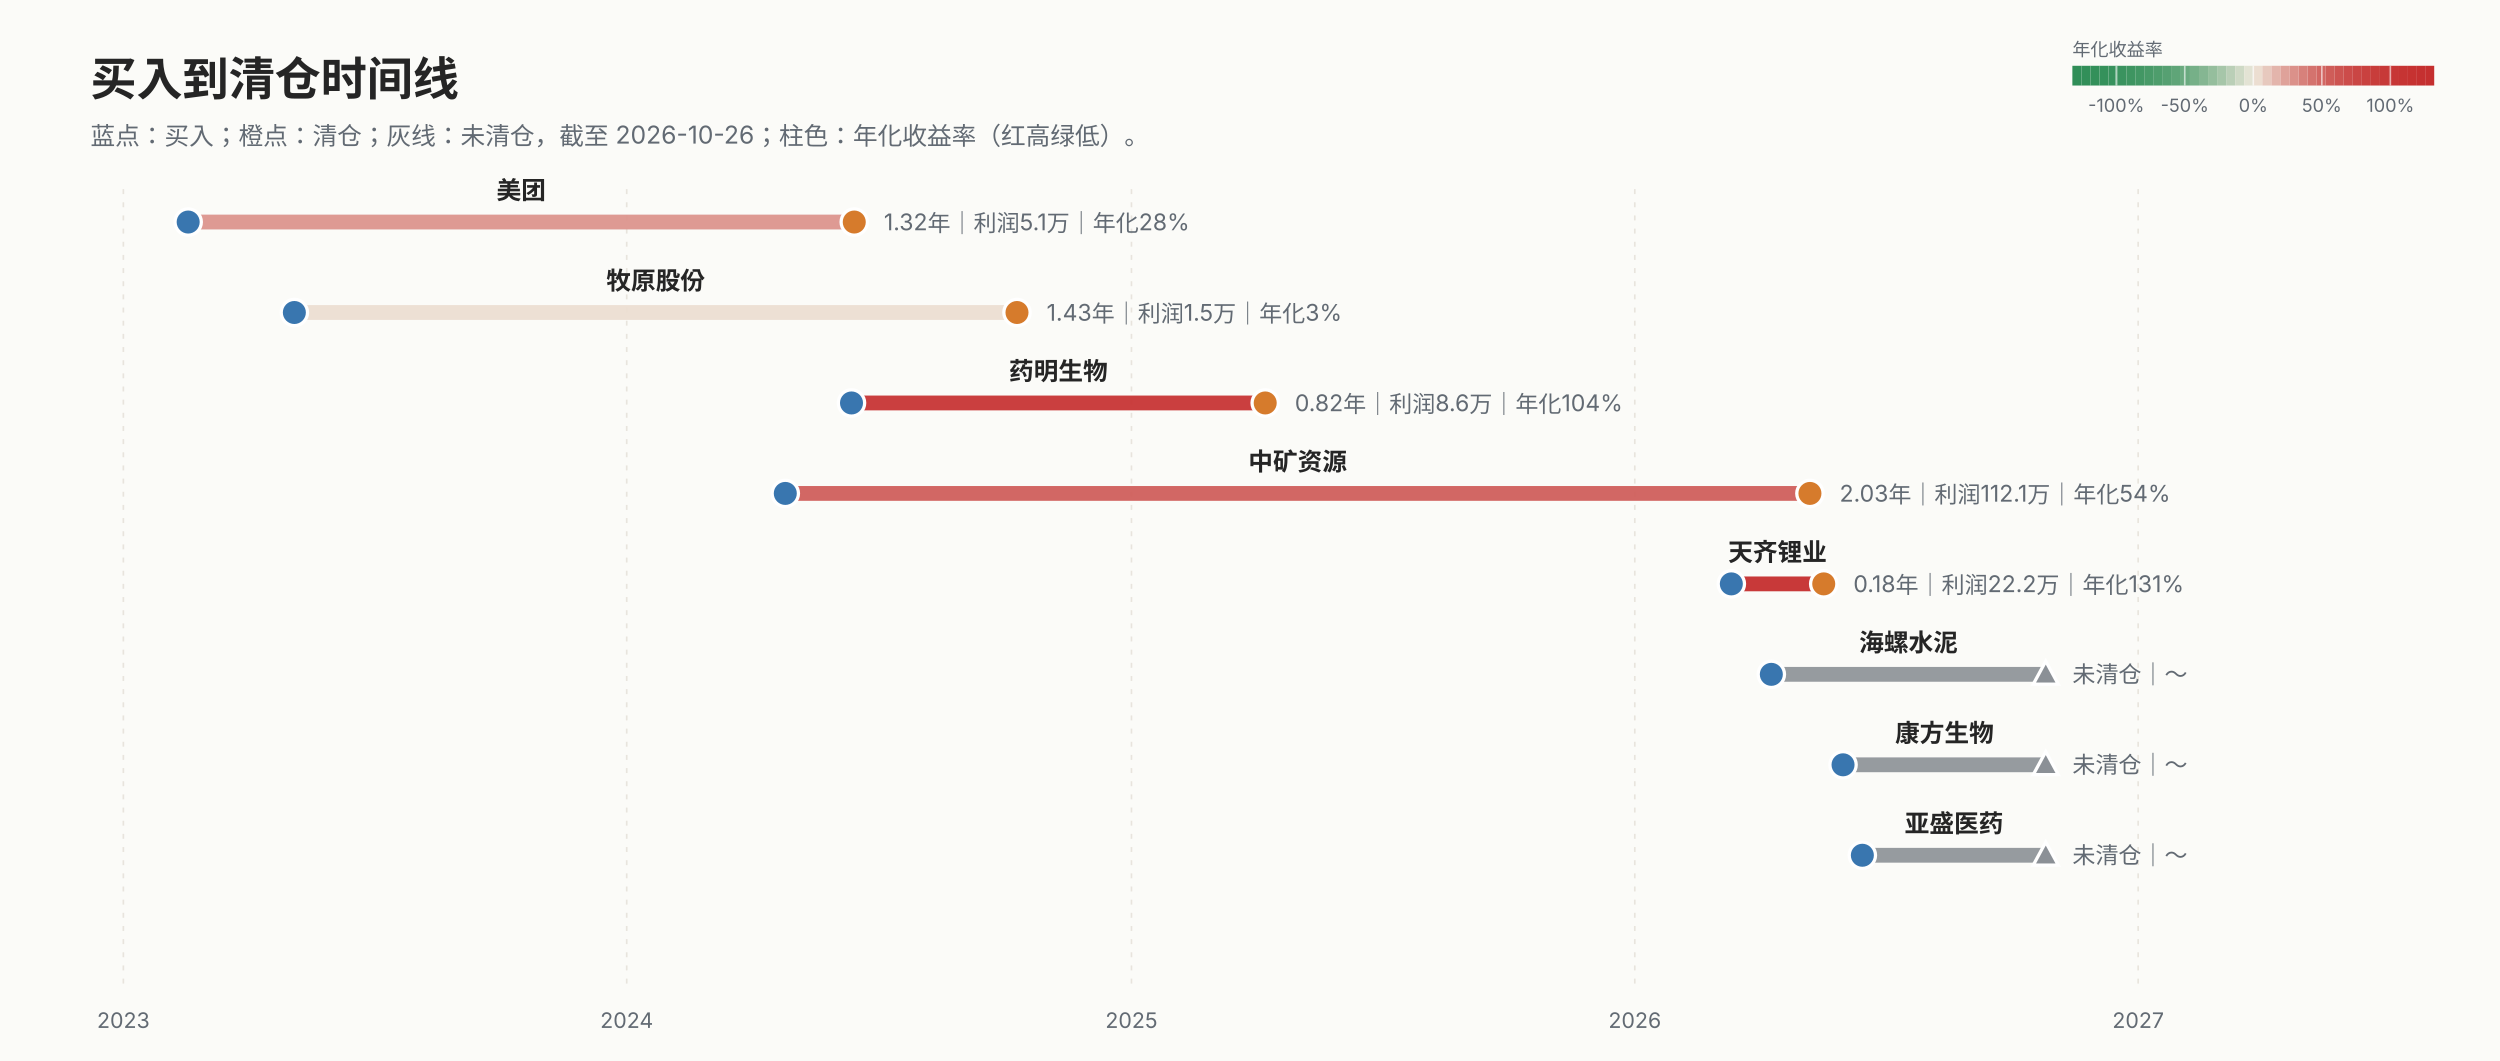
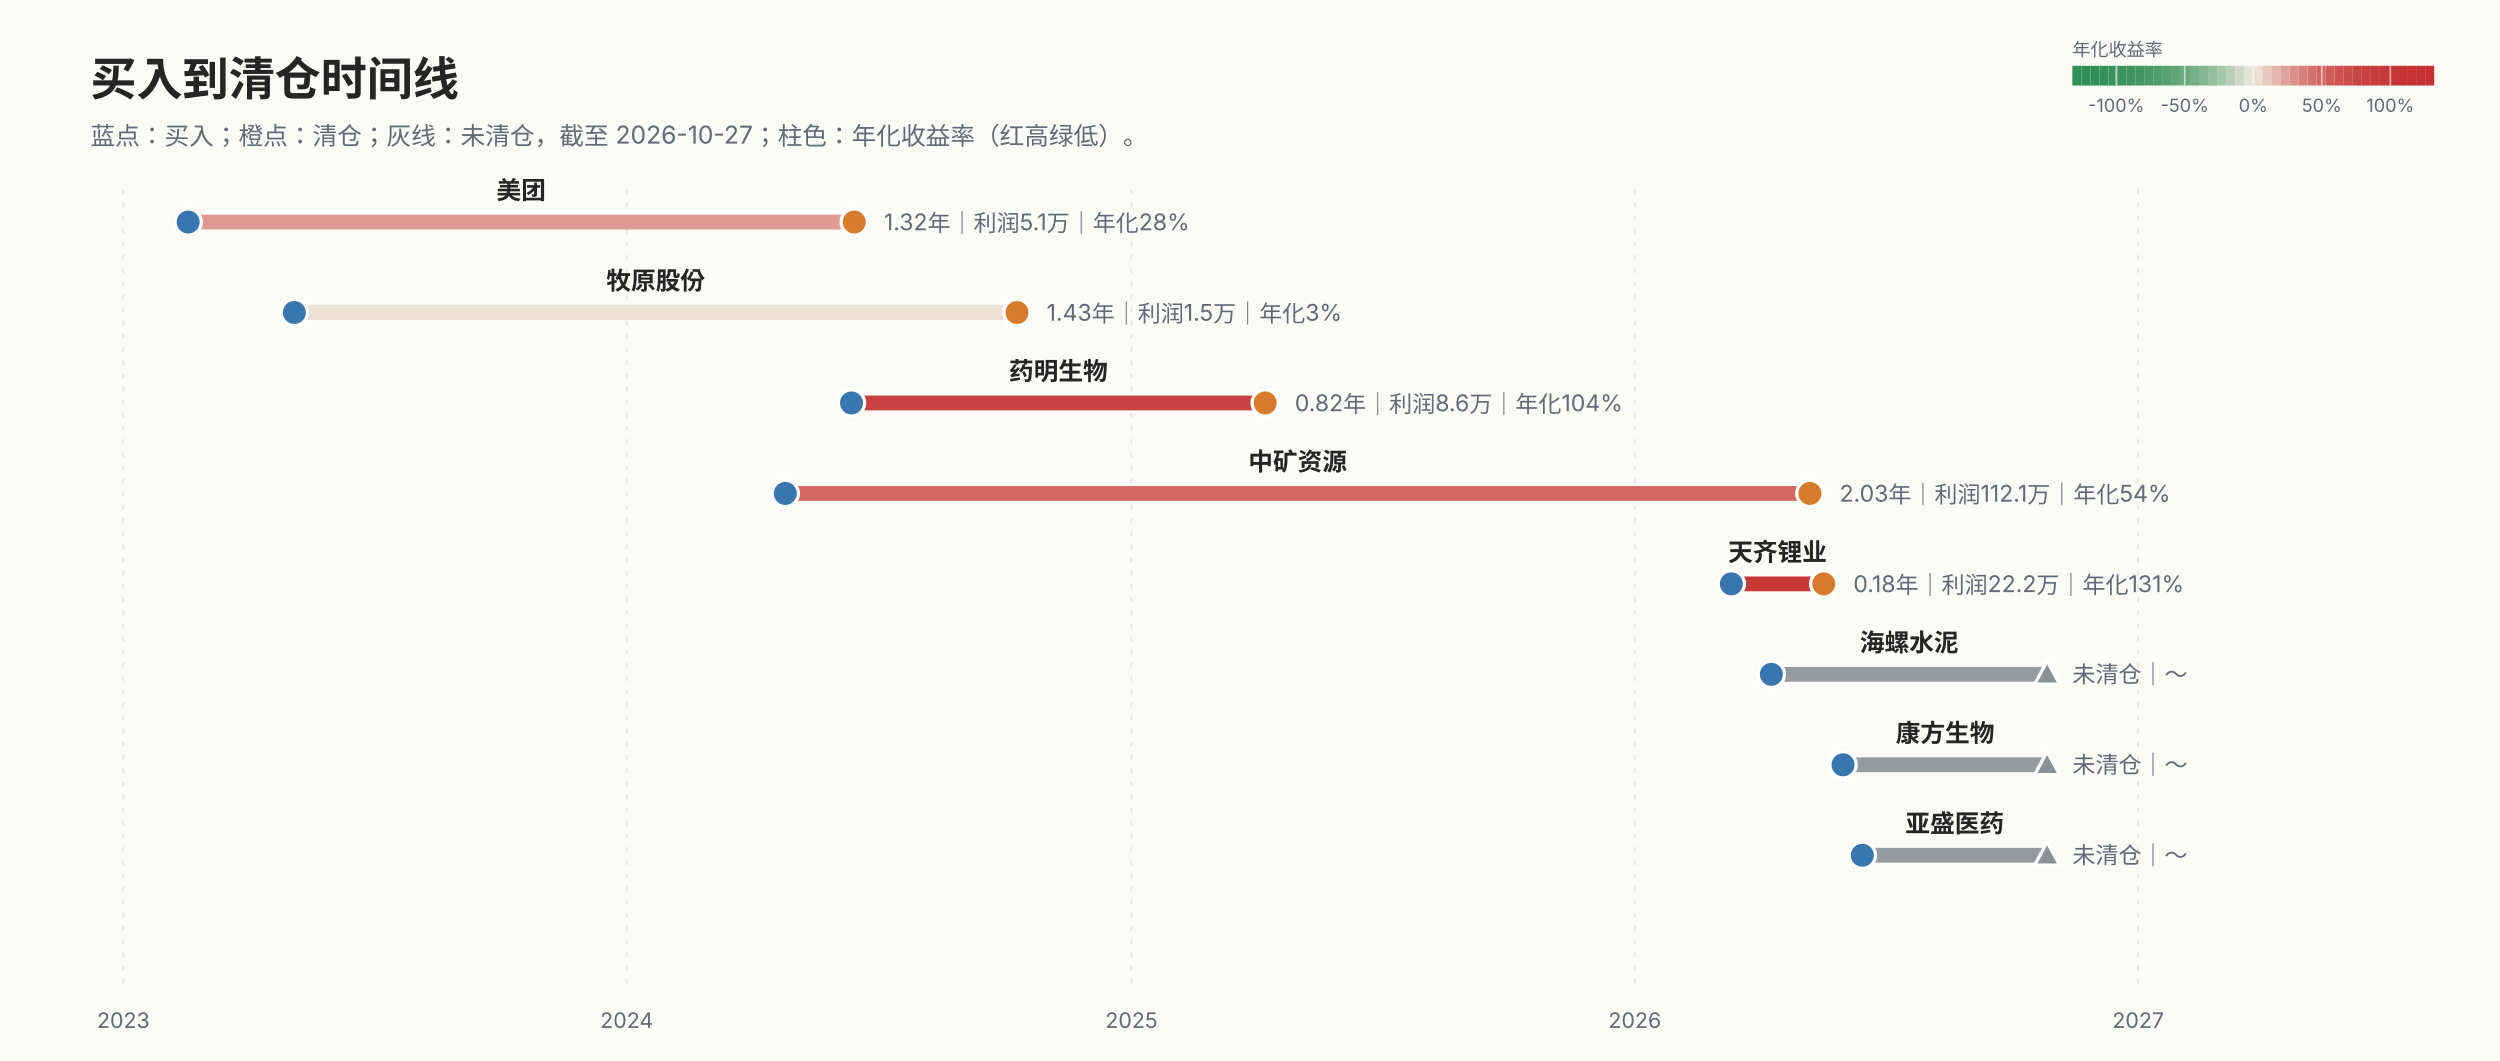
<svg xmlns="http://www.w3.org/2000/svg" width="1520" height="645" viewBox="0 0 1520 645" role="img" aria-label="买入到清仓时间线">
  <rect width="100%" height="100%" fill="#fbfbf8" />
  <style>text{font-family:"Inter","Noto Sans SC","PingFang SC","Microsoft YaHei",Arial,sans-serif;}</style>
  <text x="55" y="58" font-size="28" font-weight="700" fill="#252525">买入到清仓时间线</text>
  <g>
    <rect x="1260.00" y="40" width="5.50" height="12" fill="#308e58" />
    <rect x="1265.50" y="40" width="5.50" height="12" fill="#328f59" />
    <rect x="1271.00" y="40" width="5.50" height="12" fill="#33905a" />
    <rect x="1276.50" y="40" width="5.50" height="12" fill="#35915b" />
    <rect x="1282.00" y="40" width="5.50" height="12" fill="#37925d" />
    <rect x="1287.50" y="40" width="5.50" height="12" fill="#3a935f" />
    <rect x="1293.00" y="40" width="5.50" height="12" fill="#3e9561" />
    <rect x="1298.50" y="40" width="5.50" height="12" fill="#429764" />
    <rect x="1304.00" y="40" width="5.50" height="12" fill="#489a68" />
    <rect x="1309.50" y="40" width="5.50" height="12" fill="#4e9d6c" />
    <rect x="1315.00" y="40" width="5.50" height="12" fill="#56a072" />
    <rect x="1320.50" y="40" width="5.50" height="12" fill="#5fa578" />
    <rect x="1326.00" y="40" width="5.50" height="12" fill="#6aaa7f" />
    <rect x="1331.50" y="40" width="5.50" height="12" fill="#76b088" />
    <rect x="1337.00" y="40" width="5.50" height="12" fill="#85b692" />
    <rect x="1342.50" y="40" width="5.50" height="12" fill="#95be9d" />
    <rect x="1348.00" y="40" width="5.50" height="12" fill="#a6c6a9" />
    <rect x="1353.50" y="40" width="5.50" height="12" fill="#bacfb7" />
    <rect x="1359.00" y="40" width="5.50" height="12" fill="#ced9c5" />
    <rect x="1364.50" y="40" width="5.50" height="12" fill="#e3e3d4" />
    <rect x="1370.00" y="40" width="5.50" height="12" fill="#ecded1" />
    <rect x="1375.50" y="40" width="5.50" height="12" fill="#e7c9be" />
    <rect x="1381.00" y="40" width="5.50" height="12" fill="#e3b5ac" />
    <rect x="1386.50" y="40" width="5.50" height="12" fill="#dfa29a" />
    <rect x="1392.00" y="40" width="5.50" height="12" fill="#db918a" />
    <rect x="1397.50" y="40" width="5.50" height="12" fill="#d7817b" />
    <rect x="1403.00" y="40" width="5.50" height="12" fill="#d4736e" />
    <rect x="1408.50" y="40" width="5.50" height="12" fill="#d26763" />
    <rect x="1414.00" y="40" width="5.50" height="12" fill="#cf5d59" />
    <rect x="1419.50" y="40" width="5.50" height="12" fill="#cd5451" />
    <rect x="1425.00" y="40" width="5.50" height="12" fill="#cc4c4a" />
    <rect x="1430.50" y="40" width="5.50" height="12" fill="#ca4644" />
    <rect x="1436.00" y="40" width="5.50" height="12" fill="#c9413f" />
    <rect x="1441.50" y="40" width="5.50" height="12" fill="#c83d3b" />
    <rect x="1447.00" y="40" width="5.50" height="12" fill="#c73938" />
    <rect x="1452.50" y="40" width="5.50" height="12" fill="#c73635" />
    <rect x="1458.00" y="40" width="5.50" height="12" fill="#c63433" />
    <rect x="1463.50" y="40" width="5.50" height="12" fill="#c63231" />
    <rect x="1469.00" y="40" width="5.50" height="12" fill="#c53030" />
    <rect x="1474.50" y="40" width="5.50" height="12" fill="#c52f2f" />
    <line x1="1286.67" y1="40" x2="1286.67" y2="52" stroke="#fff" stroke-width="1" opacity=".6" />
    <text x="1286.67" y="68" font-size="11" fill="#626a73" text-anchor="middle">-100%</text>
    <line x1="1328.33" y1="40" x2="1328.33" y2="52" stroke="#fff" stroke-width="1" opacity=".6" />
    <text x="1328.33" y="68" font-size="11" fill="#626a73" text-anchor="middle">-50%</text>
    <line x1="1370.00" y1="40" x2="1370.00" y2="52" stroke="#fff" stroke-width="1" opacity=".6" />
    <text x="1370.00" y="68" font-size="11" fill="#626a73" text-anchor="middle">0%</text>
    <line x1="1411.67" y1="40" x2="1411.67" y2="52" stroke="#fff" stroke-width="1" opacity=".6" />
    <text x="1411.67" y="68" font-size="11" fill="#626a73" text-anchor="middle">50%</text>
    <line x1="1453.33" y1="40" x2="1453.33" y2="52" stroke="#fff" stroke-width="1" opacity=".6" />
    <text x="1453.33" y="68" font-size="11" fill="#626a73" text-anchor="middle">100%</text>
    <text x="1260" y="34" font-size="11" fill="#626a73">年化收益率</text>
  </g>
-   <text x="55" y="88" font-size="15" fill="#626a73">蓝点：买入；橙点：清仓；灰线：未清仓，截至 2026-10-26；柱色：年化收益率（红高绿低）。</text>
+   <text x="55" y="88" font-size="15" fill="#626a73">蓝点：买入；橙点：清仓；灰线：未清仓，截至 2026-10-27；柱色：年化收益率（红高绿低）。</text>
  <line x1="75.00" y1="115" x2="75.00" y2="600" stroke="#ddd7ce" opacity=".65" stroke-dasharray="3 5" />
  <text x="75.00" y="625" font-size="13" fill="#626a73" text-anchor="middle">2023</text>
  <line x1="381.04" y1="115" x2="381.04" y2="600" stroke="#ddd7ce" opacity=".65" stroke-dasharray="3 5" />
  <text x="381.04" y="625" font-size="13" fill="#626a73" text-anchor="middle">2024</text>
  <line x1="687.92" y1="115" x2="687.92" y2="600" stroke="#ddd7ce" opacity=".65" stroke-dasharray="3 5" />
  <text x="687.92" y="625" font-size="13" fill="#626a73" text-anchor="middle">2025</text>
  <line x1="993.96" y1="115" x2="993.96" y2="600" stroke="#ddd7ce" opacity=".65" stroke-dasharray="3 5" />
  <text x="993.96" y="625" font-size="13" fill="#626a73" text-anchor="middle">2026</text>
  <line x1="1300.00" y1="115" x2="1300.00" y2="600" stroke="#ddd7ce" opacity=".65" stroke-dasharray="3 5" />
  <text x="1300.00" y="625" font-size="13" fill="#626a73" text-anchor="middle">2027</text>
  <line x1="114.41" y1="135" x2="519.39" y2="135" stroke="#dc958e" stroke-width="9" opacity=".95" />
  <circle cx="519.39" cy="135" r="8" fill="#d67b2c" stroke="#fff" stroke-width="2" />
  <circle cx="114.41" cy="135" r="8" fill="#3976af" stroke="#fff" stroke-width="2" />
  <text x="316.90" y="121" font-size="15" font-weight="700" fill="#252525" text-anchor="middle">美团</text>
  <text x="537.39" y="140" font-size="14" fill="#626a73">1.32年｜利润5.1万｜年化28%</text>
  <line x1="178.97" y1="190" x2="618.33" y2="190" stroke="#ecded2" stroke-width="9" opacity=".95" />
  <circle cx="618.33" cy="190" r="8" fill="#d67b2c" stroke="#fff" stroke-width="2" />
  <circle cx="178.97" cy="190" r="8" fill="#3976af" stroke="#fff" stroke-width="2" />
  <text x="398.65" y="176" font-size="15" font-weight="700" fill="#252525" text-anchor="middle">牧原股份</text>
  <text x="636.33" y="195" font-size="14" fill="#626a73">1.43年｜利润1.5万｜年化3%</text>
  <line x1="517.71" y1="245" x2="769.25" y2="245" stroke="#c73535" stroke-width="9" opacity=".95" />
  <circle cx="769.25" cy="245" r="8" fill="#d67b2c" stroke="#fff" stroke-width="2" />
  <circle cx="517.71" cy="245" r="8" fill="#3976af" stroke="#fff" stroke-width="2" />
  <text x="643.48" y="231" font-size="15" font-weight="700" fill="#252525" text-anchor="middle">药明生物</text>
  <text x="787.25" y="250" font-size="14" fill="#626a73">0.82年｜利润8.6万｜年化104%</text>
  <line x1="477.46" y1="300" x2="1100.44" y2="300" stroke="#d0605c" stroke-width="9" opacity=".95" />
  <circle cx="1100.44" cy="300" r="8" fill="#d67b2c" stroke="#fff" stroke-width="2" />
  <circle cx="477.46" cy="300" r="8" fill="#3976af" stroke="#fff" stroke-width="2" />
  <text x="788.95" y="286" font-size="15" font-weight="700" fill="#252525" text-anchor="middle">中矿资源</text>
  <text x="1118.44" y="305" font-size="14" fill="#626a73">2.03年｜利润112.1万｜年化54%</text>
  <line x1="1052.65" y1="355" x2="1108.83" y2="355" stroke="#c52f2f" stroke-width="9" opacity=".95" />
  <circle cx="1108.83" cy="355" r="8" fill="#d67b2c" stroke="#fff" stroke-width="2" />
  <circle cx="1052.65" cy="355" r="8" fill="#3976af" stroke="#fff" stroke-width="2" />
  <text x="1080.74" y="341" font-size="15" font-weight="700" fill="#252525" text-anchor="middle">天齐锂业</text>
  <text x="1126.83" y="360" font-size="14" fill="#626a73">0.18年｜利润22.2万｜年化131%</text>
-   <line x1="1076.97" y1="410" x2="1243.82" y2="410" stroke="#8b9096" stroke-width="9" opacity=".9" />
-   <polygon points="1243.82,402 1236.22,416 1251.42,416" fill="#8b9096" stroke="#fff" stroke-width="2" />
+   <line x1="1076.97" y1="410" x2="1244.66" y2="410" stroke="#8b9096" stroke-width="9" opacity=".9" />
+   <polygon points="1244.66,402 1237.06,416 1252.26,416" fill="#8b9096" stroke="#fff" stroke-width="2" />
  <circle cx="1076.97" cy="410" r="8" fill="#3976af" stroke="#fff" stroke-width="2" />
-   <text x="1160.40" y="396" font-size="15" font-weight="700" fill="#252525" text-anchor="middle">海螺水泥</text>
+   <text x="1160.81" y="396" font-size="15" font-weight="700" fill="#252525" text-anchor="middle">海螺水泥</text>
  <text x="1260.00" y="415" font-size="14" fill="#626a73">未清仓｜～</text>
-   <line x1="1120.57" y1="465" x2="1243.82" y2="465" stroke="#8b9096" stroke-width="9" opacity=".9" />
-   <polygon points="1243.82,457 1236.22,471 1251.42,471" fill="#8b9096" stroke="#fff" stroke-width="2" />
+   <line x1="1120.57" y1="465" x2="1244.66" y2="465" stroke="#8b9096" stroke-width="9" opacity=".9" />
+   <polygon points="1244.66,457 1237.06,471 1252.26,471" fill="#8b9096" stroke="#fff" stroke-width="2" />
  <circle cx="1120.57" cy="465" r="8" fill="#3976af" stroke="#fff" stroke-width="2" />
-   <text x="1182.20" y="451" font-size="15" font-weight="700" fill="#252525" text-anchor="middle">康方生物</text>
+   <text x="1182.61" y="451" font-size="15" font-weight="700" fill="#252525" text-anchor="middle">康方生物</text>
  <text x="1260.00" y="470" font-size="14" fill="#626a73">未清仓｜～</text>
-   <line x1="1132.31" y1="520" x2="1243.82" y2="520" stroke="#8b9096" stroke-width="9" opacity=".9" />
-   <polygon points="1243.82,512 1236.22,526 1251.42,526" fill="#8b9096" stroke="#fff" stroke-width="2" />
+   <line x1="1132.31" y1="520" x2="1244.66" y2="520" stroke="#8b9096" stroke-width="9" opacity=".9" />
+   <polygon points="1244.66,512 1237.06,526 1252.26,526" fill="#8b9096" stroke="#fff" stroke-width="2" />
  <circle cx="1132.31" cy="520" r="8" fill="#3976af" stroke="#fff" stroke-width="2" />
-   <text x="1188.06" y="506" font-size="15" font-weight="700" fill="#252525" text-anchor="middle">亚盛医药</text>
+   <text x="1188.48" y="506" font-size="15" font-weight="700" fill="#252525" text-anchor="middle">亚盛医药</text>
  <text x="1260.00" y="525" font-size="14" fill="#626a73">未清仓｜～</text>
</svg>
